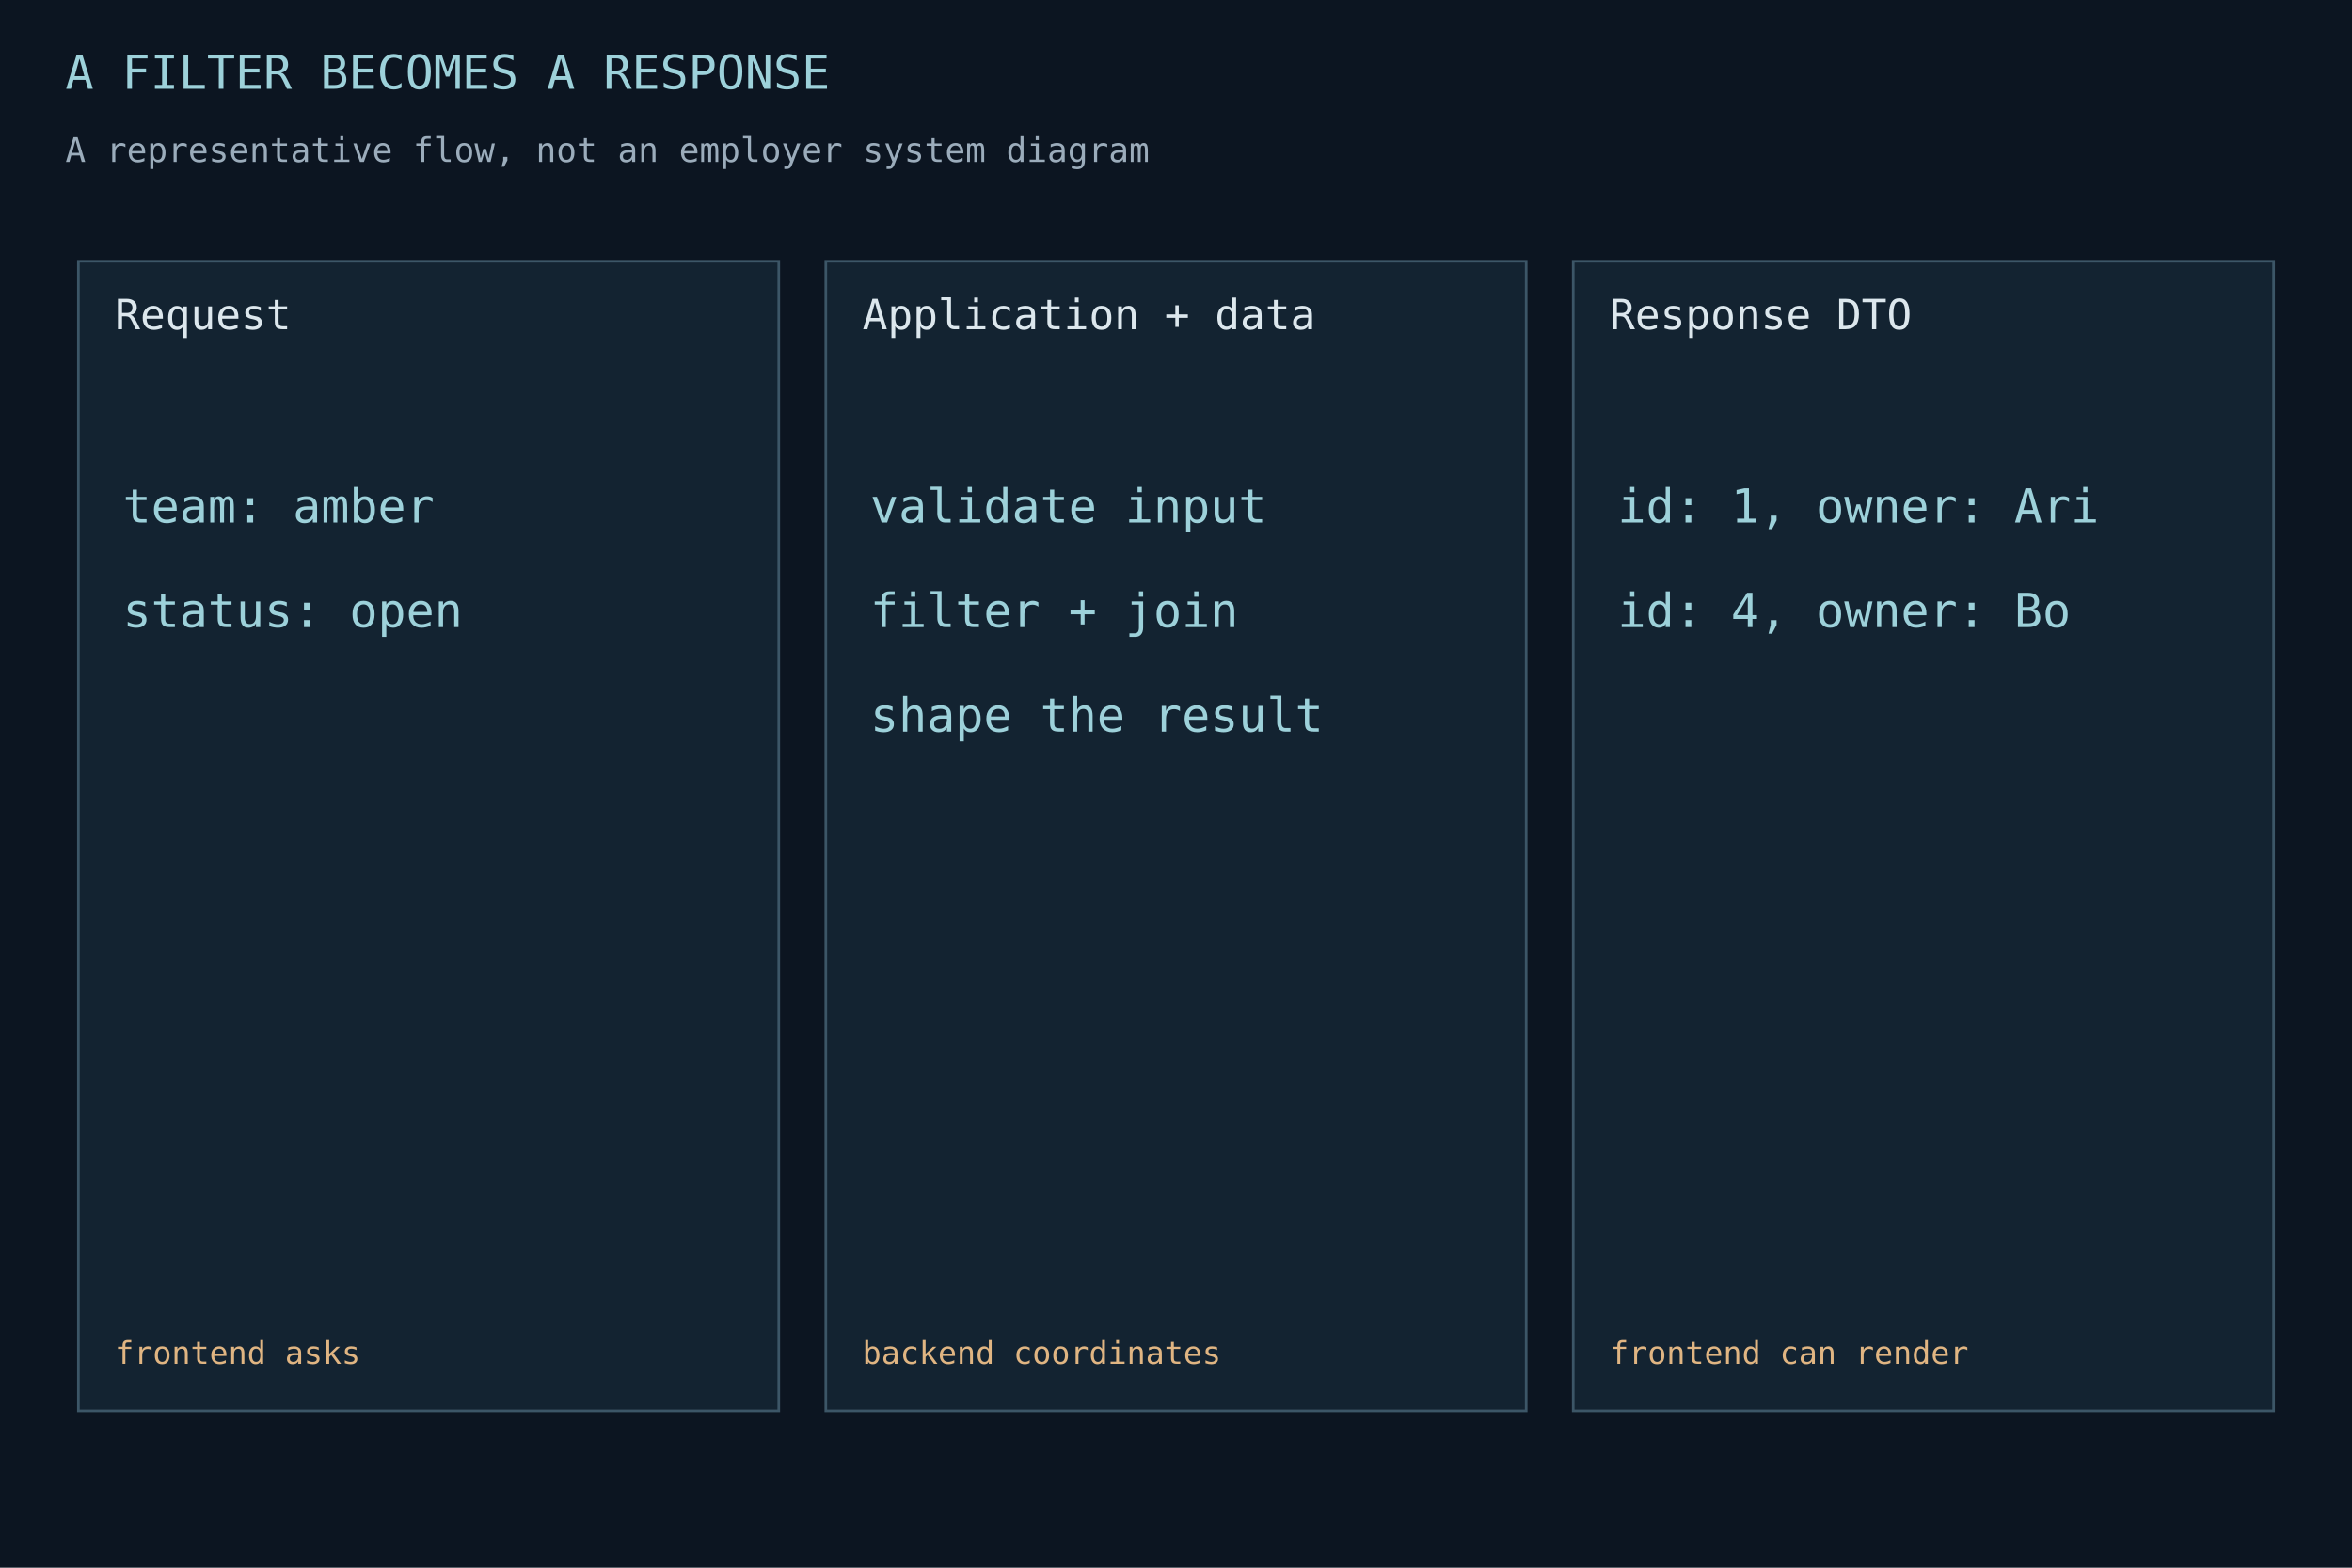
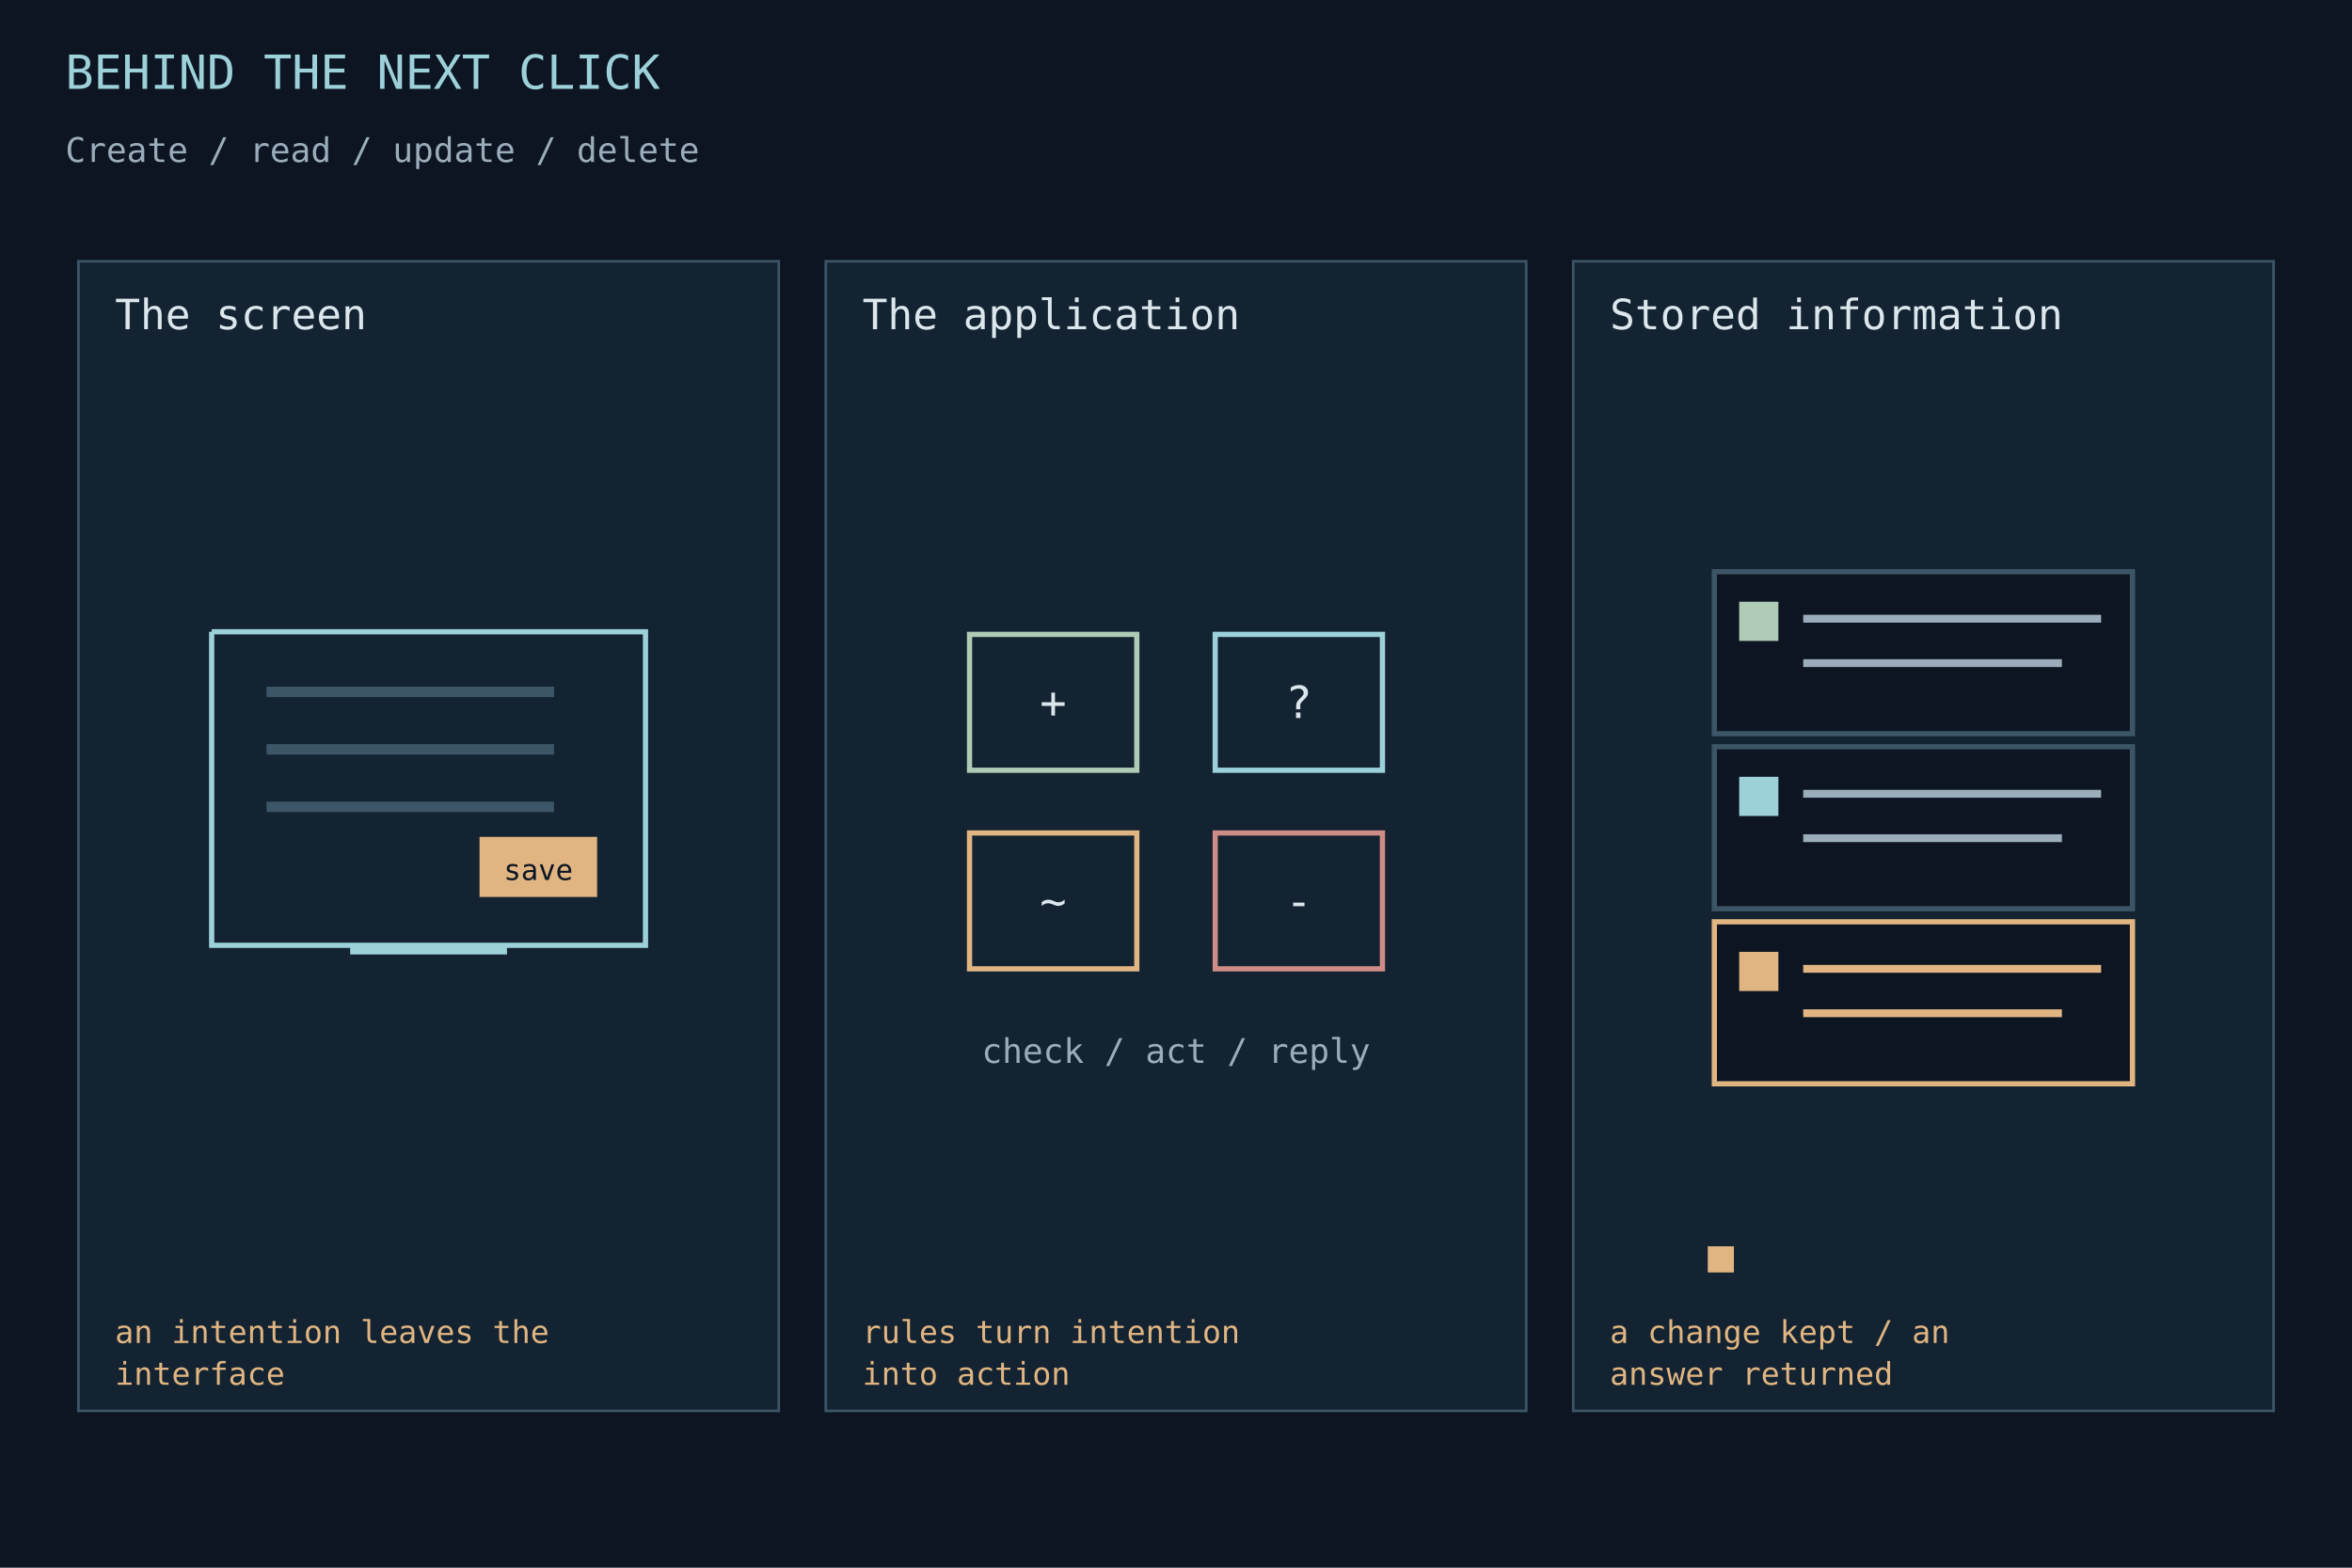
<svg xmlns="http://www.w3.org/2000/svg" width="900" height="600" viewBox="0 0 900 600">
  <rect width="100%" height="100%" fill="#0c1521" />
  <g font-family="ui-monospace, monospace">
-     <text x="25" y="34" font-size="18" fill="#9dd1da" text-anchor="start">A FILTER BECOMES A RESPONSE</text>
-     <text x="25" y="62" font-size="13" fill="#9bacbb" text-anchor="start">A representative flow, not an employer system diagram</text>
+     <text x="25" y="34" font-size="18" fill="#9dd1da" text-anchor="start">BEHIND THE NEXT CLICK</text>
+     <text x="25" y="62" font-size="13" fill="#9bacbb" text-anchor="start">Create / read / update / delete</text>
    <rect x="30.0" y="100" width="268.0" height="440" fill="#132331" stroke="#3c5667" stroke-width="1" />
    <rect x="316.0" y="100" width="268.0" height="440" fill="#132331" stroke="#3c5667" stroke-width="1" />
    <rect x="602.0" y="100" width="268.0" height="440" fill="#132331" stroke="#3c5667" stroke-width="1" />
-     <text x="44.0" y="126" font-size="16" fill="#dce7ed" text-anchor="start">Request</text>
-     <text x="47.0" y="200" font-size="18" fill="#9dd1da" text-anchor="start">team: amber</text>
-     <text x="47.0" y="240" font-size="18" fill="#9dd1da" text-anchor="start">status: open</text>
-     <text x="44.0" y="522" font-size="12" fill="#e0b582" text-anchor="start">frontend asks</text>
-     <text x="330.0" y="126" font-size="16" fill="#dce7ed" text-anchor="start">Application + data</text>
-     <text x="333.0" y="200" font-size="18" fill="#9dd1da" text-anchor="start">validate input</text>
-     <text x="333.0" y="240" font-size="18" fill="#9dd1da" text-anchor="start">filter + join</text>
-     <text x="333.0" y="280" font-size="18" fill="#9dd1da" text-anchor="start">shape the result</text>
-     <text x="330.0" y="522" font-size="12" fill="#e0b582" text-anchor="start">backend coordinates</text>
-     <text x="616.0" y="126" font-size="16" fill="#dce7ed" text-anchor="start">Response DTO</text>
-     <text x="619.0" y="200" font-size="18" fill="#9dd1da" text-anchor="start">id: 1, owner: Ari</text>
-     <text x="619.0" y="240" font-size="18" fill="#9dd1da" text-anchor="start">id: 4, owner: Bo</text>
-     <text x="616.0" y="522" font-size="12" fill="#e0b582" text-anchor="start">frontend can render</text>
+     <text x="44.0" y="126" font-size="16" fill="#dce7ed" text-anchor="start">The screen</text>
+     <polyline points="81.00,241.80 247.00,241.80 247.00,361.80 81.00,361.80 81.00,241.80" fill="none" stroke="#9dd1da" stroke-width="2" />
+     <polyline points="102.00,264.80 212.00,264.80" fill="none" stroke="#3c5667" stroke-width="4" />
+     <polyline points="102.00,286.80 212.00,286.80" fill="none" stroke="#3c5667" stroke-width="4" />
+     <polyline points="102.00,308.80 212.00,308.80" fill="none" stroke="#3c5667" stroke-width="4" />
+     <rect x="184.0" y="320.8" width="44" height="22" fill="#e0b582" stroke="#e0b582" stroke-width="1" />
+     <text x="206.0" y="336.8" font-size="11" fill="#0c1521" text-anchor="middle">save</text>
+     <polyline points="134.00,363.80 194.00,363.80" fill="none" stroke="#9dd1da" stroke-width="3" />
+     <text x="44.0" y="514" font-size="12" fill="#e0b582" text-anchor="start">an intention leaves the</text>
+     <text x="44.0" y="530" font-size="12" fill="#e0b582" text-anchor="start">interface</text>
+     <text x="330.0" y="126" font-size="16" fill="#dce7ed" text-anchor="start">The application</text>
+     <rect x="371.0" y="242.8" width="64" height="52" fill="#132331" stroke="#afcbb6" stroke-width="2" />
+     <text x="403.0" y="274.8" font-size="17" fill="#dce7ed" text-anchor="middle">+</text>
+     <rect x="465.0" y="242.8" width="64" height="52" fill="#132331" stroke="#9dd1da" stroke-width="2" />
+     <text x="497.0" y="274.8" font-size="17" fill="#dce7ed" text-anchor="middle">?</text>
+     <rect x="371.0" y="318.8" width="64" height="52" fill="#132331" stroke="#e0b582" stroke-width="2" />
+     <text x="403.0" y="350.8" font-size="17" fill="#dce7ed" text-anchor="middle">~</text>
+     <rect x="465.0" y="318.8" width="64" height="52" fill="#132331" stroke="#ce8c86" stroke-width="2" />
+     <text x="497.0" y="350.8" font-size="17" fill="#dce7ed" text-anchor="middle">-</text>
+     <text x="450.0" y="406.8" font-size="13" fill="#9bacbb" text-anchor="middle">check / act / reply</text>
+     <text x="330.0" y="514" font-size="12" fill="#e0b582" text-anchor="start">rules turn intention</text>
+     <text x="330.0" y="530" font-size="12" fill="#e0b582" text-anchor="start">into action</text>
+     <text x="616.0" y="126" font-size="16" fill="#dce7ed" text-anchor="start">Stored information</text>
+     <rect x="656.0" y="218.8" width="160" height="62" fill="#0c1521" stroke="#3c5667" stroke-width="2" />
+     <rect x="666.0" y="230.8" width="14" height="14" fill="#afcbb6" stroke="#afcbb6" stroke-width="1" />
+     <polyline points="690.00,236.80 804.00,236.80" fill="none" stroke="#9bacbb" stroke-width="3" />
+     <polyline points="690.00,253.80 789.00,253.80" fill="none" stroke="#9bacbb" stroke-width="3" />
+     <rect x="656.0" y="285.8" width="160" height="62" fill="#0c1521" stroke="#3c5667" stroke-width="2" />
+     <rect x="666.0" y="297.8" width="14" height="14" fill="#9dd1da" stroke="#9dd1da" stroke-width="1" />
+     <polyline points="690.00,303.80 804.00,303.80" fill="none" stroke="#9bacbb" stroke-width="3" />
+     <polyline points="690.00,320.80 789.00,320.80" fill="none" stroke="#9bacbb" stroke-width="3" />
+     <rect x="656.0" y="352.8" width="160" height="62" fill="#0c1521" stroke="#e0b582" stroke-width="2" />
+     <rect x="666.0" y="364.8" width="14" height="14" fill="#e0b582" stroke="#e0b582" stroke-width="1" />
+     <polyline points="690.00,370.80 804.00,370.80" fill="none" stroke="#e0b582" stroke-width="3" />
+     <polyline points="690.00,387.80 789.00,387.80" fill="none" stroke="#e0b582" stroke-width="3" />
+     <rect x="653.98" y="477.5" width="9" height="9" fill="#e0b582" stroke="#e0b582" stroke-width="1" />
+     <text x="616.0" y="514" font-size="12" fill="#e0b582" text-anchor="start">a change kept / an</text>
+     <text x="616.0" y="530" font-size="12" fill="#e0b582" text-anchor="start">answer returned</text>
  </g>
</svg>
